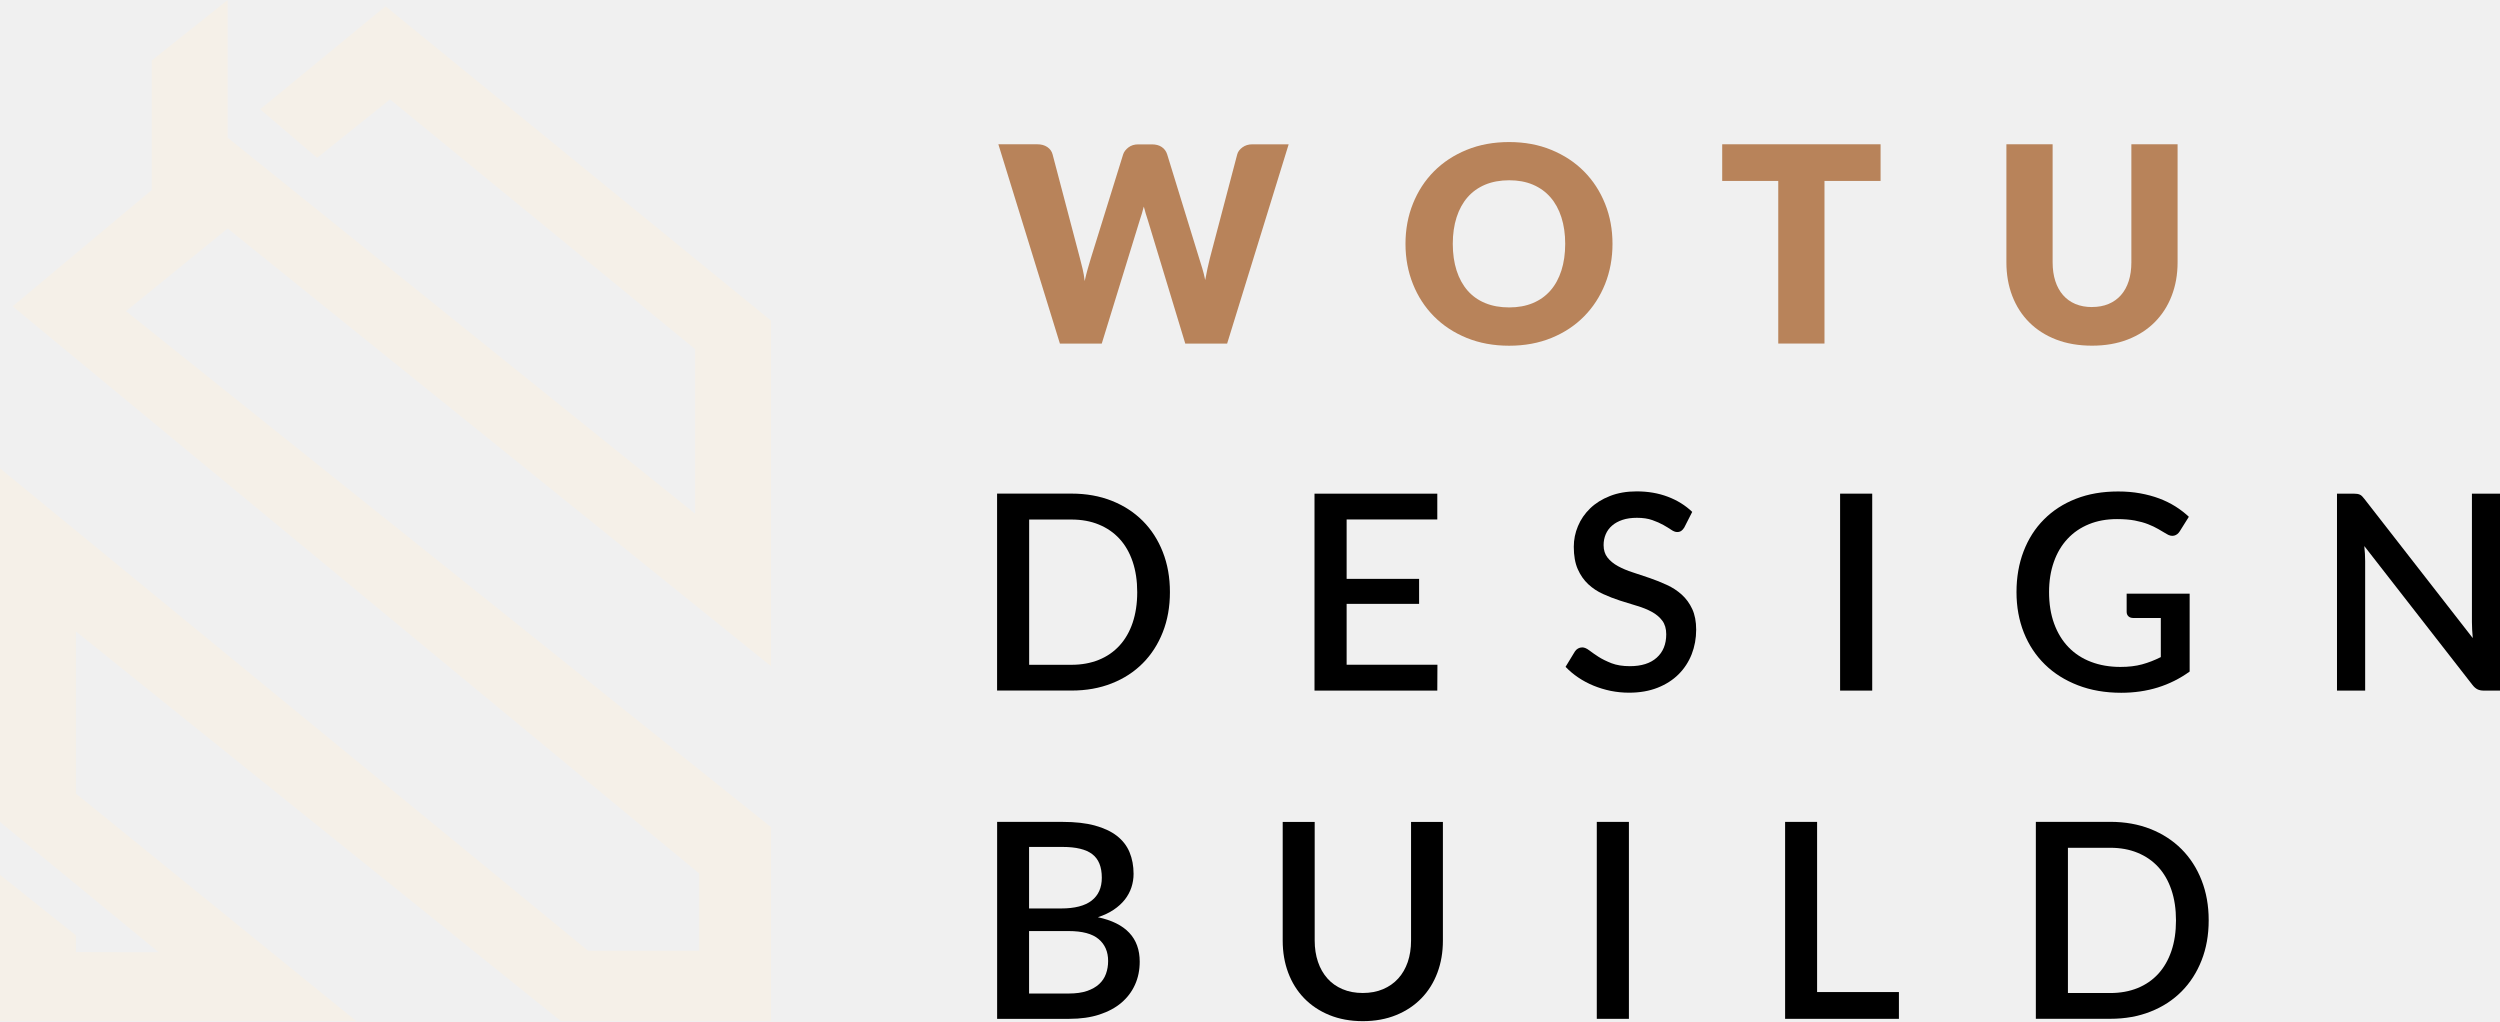
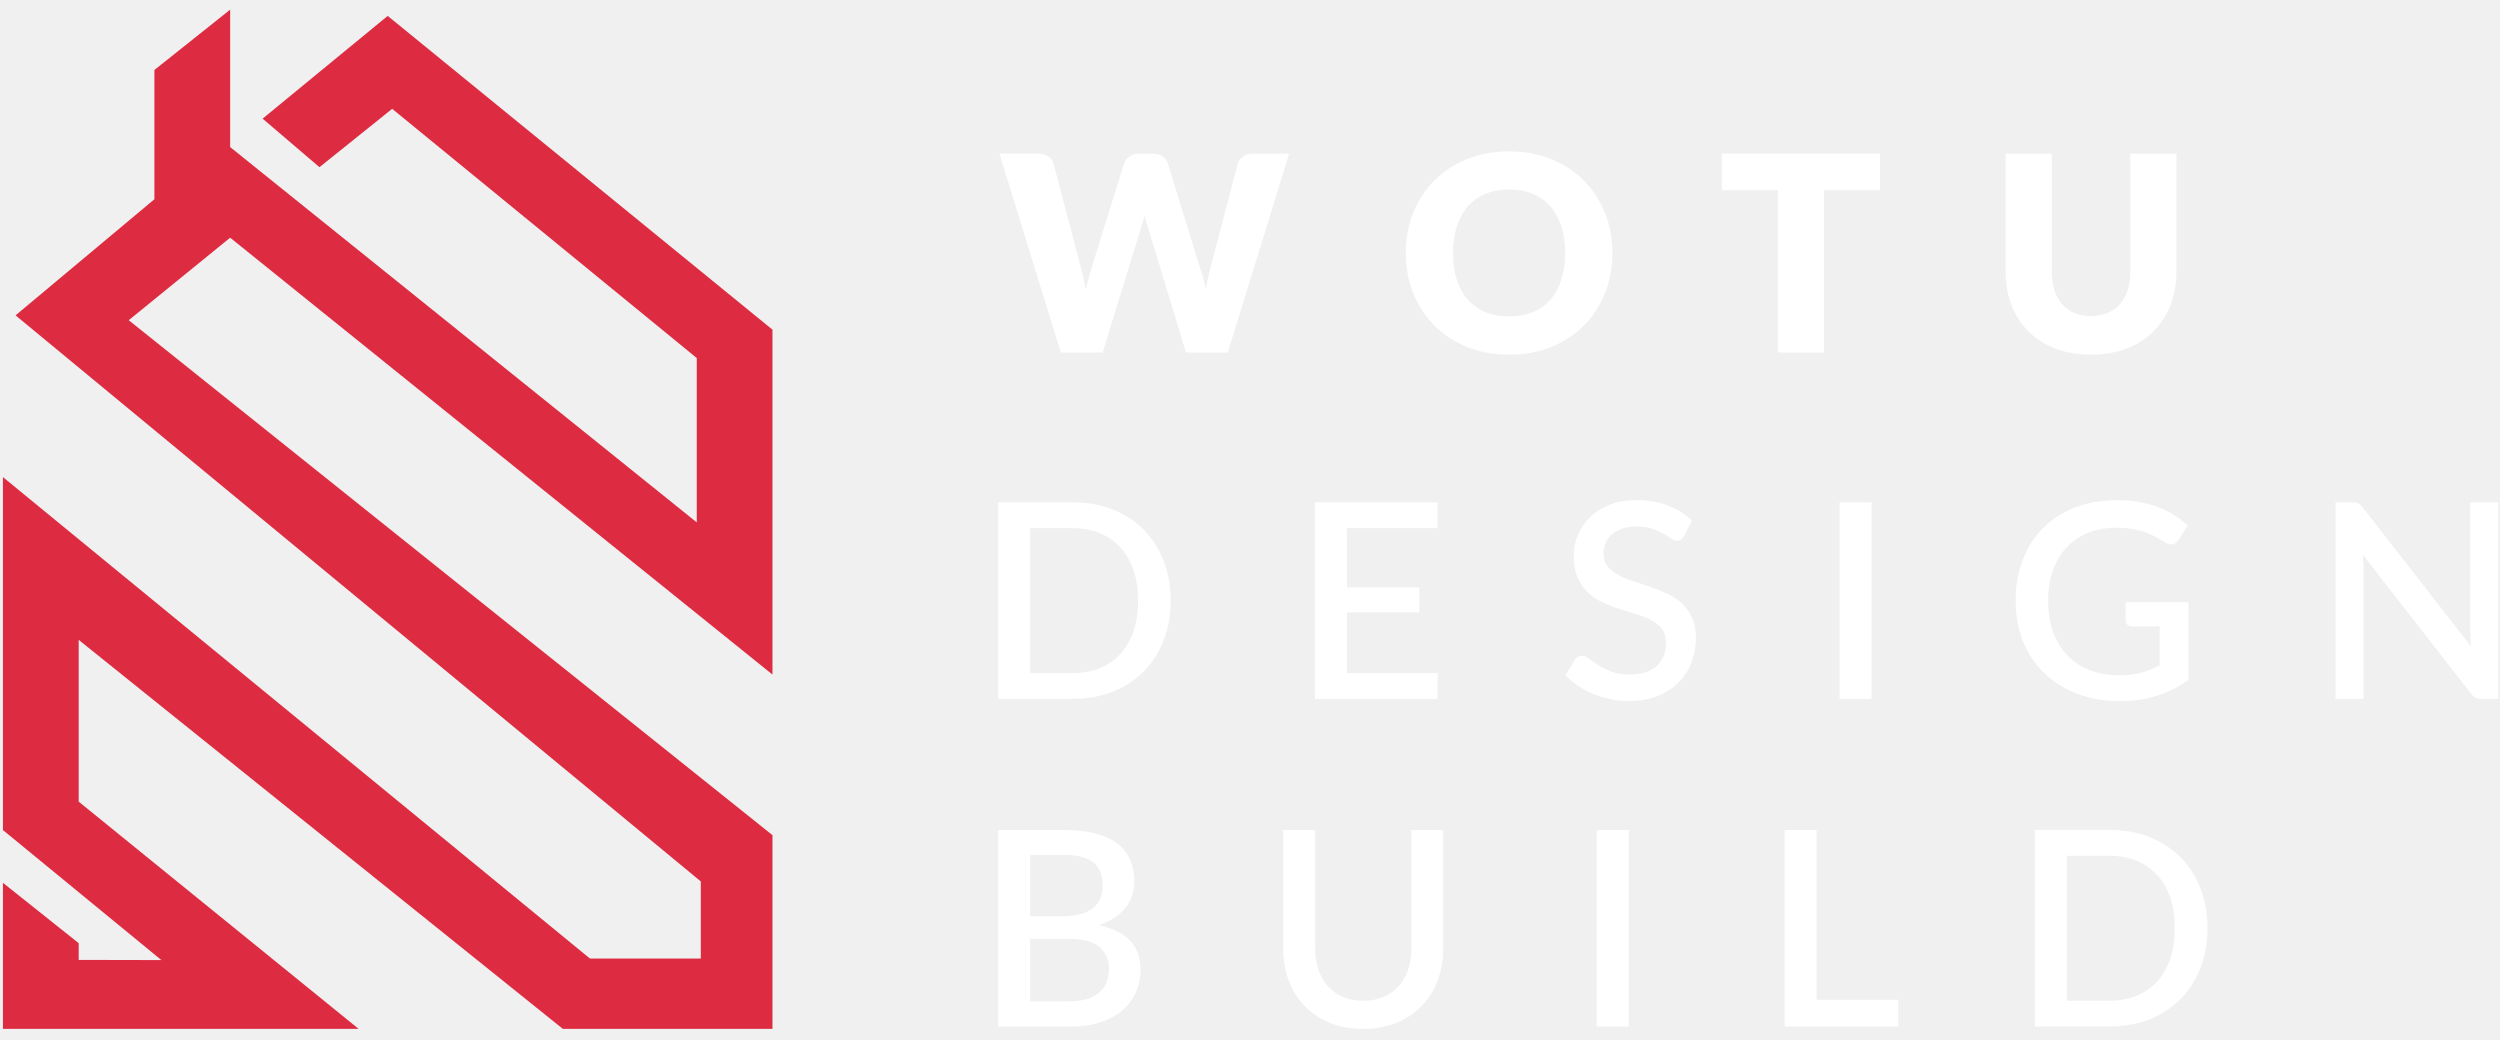
- <svg xmlns="http://www.w3.org/2000/svg" id="Layer_1" data-name="Layer 1" viewBox="0 0 561.94 229.53">
+ <svg xmlns="http://www.w3.org/2000/svg" width="563" height="234" viewBox="0 0 563 234" fill="none">
+   <g clip-path="url(#clip0_2_43)">
+     <path d="M17.72 216.17V212.4L0.66 198.81V231.7H80.76L17.72 180.53V144.1L126.75 231.7H173.96V188.08L28.99 72.11L51.83 53.53L173.96 151.91V74.24L87.31 3.58L59.14 26.72L71.94 37.65L88.32 24.51L156.91 80.63V117.64L51.83 33.12V2.17L34.77 15.76V44.87L3.5 71.02L157.82 198.5V215.86H132.85L0.66 107.44V186.93L36.34 216.21L17.72 216.17Z" fill="#DD2C42" />
+     <path d="M263.63 135.26C263.63 138.54 263.1 141.54 262.03 144.25C260.96 146.97 259.46 149.3 257.53 151.24C255.59 153.19 253.27 154.7 250.55 155.77C247.83 156.85 244.82 157.38 241.5 157.38H224.78V113.11H241.5C244.82 113.11 247.84 113.65 250.55 114.72C253.27 115.8 255.59 117.31 257.53 119.25C259.47 121.2 260.97 123.53 262.03 126.24C263.1 128.96 263.63 131.95 263.63 135.23M256.29 135.26C256.29 132.72 255.95 130.43 255.26 128.4C254.57 126.37 253.59 124.66 252.31 123.27C251.03 121.88 249.48 120.81 247.65 120.06C245.83 119.31 243.78 118.94 241.5 118.94H232V151.59H241.5C243.77 151.59 245.82 151.22 247.65 150.48C249.48 149.74 251.03 148.67 252.31 147.27C253.59 145.87 254.58 144.16 255.26 142.14C255.94 140.12 256.29 137.83 256.29 135.27" fill="white" />
+     <path d="M323.76 151.59L323.73 157.4H296.13V113.13H323.73V118.94H303.35V132.28H319.65V137.91H303.35V151.59H323.76Z" fill="white" />
+     <path d="M379.28 120.69C379.05 121.06 378.82 121.33 378.57 121.5C378.32 121.67 378.02 121.76 377.65 121.76C377.26 121.76 376.82 121.6 376.34 121.27C375.86 120.94 375.26 120.58 374.56 120.18C373.85 119.78 373.02 119.41 372.05 119.07C371.09 118.73 369.94 118.56 368.61 118.56C367.38 118.56 366.3 118.71 365.37 119.02C364.44 119.33 363.65 119.76 363.02 120.31C362.38 120.86 361.91 121.51 361.59 122.26C361.27 123.01 361.11 123.82 361.11 124.7C361.11 125.83 361.41 126.77 362 127.51C362.59 128.26 363.38 128.9 364.35 129.43C365.32 129.96 366.43 130.43 367.68 130.83C368.93 131.23 370.21 131.66 371.51 132.11C372.81 132.56 374.09 133.07 375.34 133.65C376.59 134.22 377.7 134.95 378.68 135.83C379.65 136.71 380.44 137.79 381.03 139.06C381.62 140.33 381.92 141.88 381.92 143.7C381.92 145.67 381.58 147.51 380.91 149.23C380.23 150.95 379.25 152.45 377.97 153.73C376.69 155.01 375.11 156.02 373.24 156.76C371.36 157.5 369.23 157.87 366.83 157.87C365.41 157.87 364.04 157.73 362.69 157.46C361.35 157.18 360.07 156.79 358.85 156.29C357.63 155.79 356.49 155.18 355.42 154.46C354.35 153.74 353.4 152.94 352.56 152.06L354.65 148.62C354.83 148.33 355.07 148.11 355.36 147.94C355.65 147.78 355.96 147.69 356.31 147.69C356.78 147.69 357.3 147.91 357.88 148.35C358.45 148.79 359.15 149.27 359.96 149.8C360.77 150.32 361.75 150.8 362.89 151.25C364.04 151.69 365.41 151.91 367.01 151.91C369.61 151.91 371.63 151.28 373.05 150C374.47 148.73 375.19 146.98 375.19 144.74C375.19 143.49 374.89 142.47 374.3 141.68C373.71 140.89 372.92 140.23 371.95 139.7C370.98 139.17 369.86 138.72 368.61 138.35C367.36 137.98 366.09 137.59 364.8 137.17C363.51 136.75 362.24 136.26 360.99 135.69C359.74 135.13 358.63 134.39 357.65 133.48C356.68 132.57 355.89 131.44 355.3 130.1C354.71 128.76 354.41 127.08 354.41 125.07C354.41 123.47 354.72 121.92 355.35 120.43C355.97 118.93 356.89 117.61 358.08 116.45C359.28 115.29 360.76 114.36 362.52 113.67C364.28 112.97 366.29 112.62 368.55 112.62C371.09 112.62 373.42 113.02 375.54 113.82C377.66 114.62 379.49 115.76 381.03 117.23L379.28 120.67V120.69Z" fill="white" />
+     <path d="M421.49 113.13H414.27V157.4H421.49V113.13Z" fill="white" />
+     <path d="M492.84 135.6V153.12C488.43 156.3 483.31 157.89 477.47 157.89C473.88 157.89 470.64 157.33 467.74 156.21C464.84 155.09 462.36 153.54 460.32 151.54C458.27 149.54 456.69 147.16 455.58 144.39C454.48 141.62 453.92 138.58 453.92 135.26C453.92 131.94 454.45 128.86 455.52 126.08C456.59 123.3 458.11 120.91 460.1 118.92C462.09 116.92 464.49 115.37 467.29 114.28C470.1 113.18 473.25 112.64 476.76 112.64C478.54 112.64 480.2 112.78 481.73 113.06C483.26 113.34 484.68 113.72 485.99 114.21C487.3 114.7 488.51 115.3 489.62 115.99C490.73 116.69 491.74 117.47 492.66 118.33L490.6 121.62C490.27 122.13 489.85 122.45 489.34 122.57C488.83 122.69 488.27 122.57 487.68 122.2C487.09 121.85 486.46 121.48 485.79 121.09C485.12 120.7 484.36 120.34 483.5 120C482.64 119.66 481.65 119.39 480.52 119.17C479.39 118.96 478.06 118.85 476.52 118.85C474.18 118.85 472.08 119.23 470.2 120C468.32 120.77 466.72 121.86 465.39 123.29C464.06 124.71 463.03 126.44 462.32 128.47C461.6 130.5 461.24 132.76 461.24 135.26C461.24 137.9 461.62 140.27 462.38 142.35C463.14 144.43 464.21 146.19 465.61 147.64C467 149.08 468.69 150.19 470.67 150.94C472.65 151.7 474.86 152.08 477.29 152.08C479.11 152.08 480.74 151.89 482.16 151.5C483.58 151.11 484.98 150.57 486.36 149.87V141.08H480.18C479.71 141.08 479.34 140.95 479.08 140.7C478.81 140.44 478.68 140.11 478.68 139.7V135.61H492.85L492.84 135.6Z" fill="white" />
+     <path d="M562.6 113.13V157.4H558.94C558.39 157.4 557.91 157.3 557.53 157.11C557.14 156.91 556.77 156.59 556.42 156.14L532.1 124.91C532.16 125.51 532.21 126.09 532.24 126.68C532.27 127.26 532.29 127.8 532.29 128.29V157.4H525.96V113.13H529.71C530.02 113.13 530.28 113.15 530.49 113.18C530.7 113.21 530.91 113.27 531.09 113.35C531.27 113.43 531.45 113.55 531.61 113.72C531.77 113.89 531.95 114.09 532.13 114.33L556.48 145.6C556.42 144.96 556.37 144.34 556.34 143.72C556.31 143.11 556.29 142.53 556.29 142V113.13H562.59H562.6Z" fill="white" />
+     <path d="M239.5 186.91C242.33 186.91 244.75 187.18 246.76 187.73C248.77 188.28 250.42 189.05 251.71 190.05C253 191.06 253.95 192.28 254.55 193.72C255.15 195.16 255.46 196.79 255.46 198.59C255.46 199.64 255.3 200.64 254.98 201.62C254.66 202.59 254.17 203.51 253.51 204.36C252.84 205.21 252.01 205.97 251 206.65C249.99 207.33 248.81 207.89 247.43 208.34C253.7 209.67 256.84 213 256.84 218.33C256.84 220.22 256.49 221.94 255.78 223.51C255.07 225.08 254.05 226.43 252.71 227.57C251.37 228.71 249.71 229.59 247.75 230.23C245.78 230.87 243.54 231.18 241.02 231.18H224.79V186.91H239.52H239.5ZM231.97 192.53V206.36H239.16C242.23 206.36 244.53 205.77 246.05 204.58C247.57 203.39 248.32 201.68 248.32 199.45C248.32 197.01 247.61 195.25 246.18 194.16C244.76 193.07 242.53 192.53 239.49 192.53H231.96H231.97ZM240.88 225.49C242.5 225.49 243.87 225.3 244.98 224.92C246.1 224.54 247.01 224.02 247.72 223.37C248.43 222.72 248.94 221.94 249.26 221.05C249.58 220.16 249.74 219.2 249.74 218.18C249.74 216.09 249.03 214.45 247.6 213.25C246.18 212.05 243.93 211.45 240.85 211.45H231.97V225.5H240.89L240.88 225.49Z" fill="white" />
+     <path d="M306.98 225.37C308.68 225.37 310.2 225.08 311.54 224.51C312.88 223.94 314.02 223.14 314.95 222.11C315.88 221.09 316.59 219.85 317.09 218.41C317.58 216.96 317.83 215.36 317.83 213.6V186.92H324.99V213.6C324.99 216.2 324.58 218.61 323.75 220.82C322.92 223.03 321.73 224.94 320.17 226.55C318.61 228.16 316.72 229.42 314.5 230.33C312.28 231.24 309.77 231.7 306.99 231.7C304.21 231.7 301.7 231.24 299.47 230.33C297.25 229.42 295.36 228.16 293.8 226.55C292.24 224.94 291.05 223.03 290.22 220.82C289.39 218.61 288.98 216.2 288.98 213.6V186.92H296.17V213.57C296.17 215.33 296.42 216.94 296.91 218.38C297.4 219.83 298.11 221.06 299.03 222.1C299.95 223.14 301.08 223.94 302.43 224.51C303.77 225.09 305.29 225.37 307 225.37" fill="white" />
+     <path d="M366.8 186.91H359.58V231.18H366.8V186.91Z" fill="white" />
+     <path d="M427.49 225.15V231.18H401.91V186.91H409.1V225.15H427.49Z" fill="white" />
+     <path d="M497.12 209.04C497.12 212.32 496.59 215.32 495.52 218.03C494.45 220.75 492.95 223.08 491.02 225.02C489.08 226.97 486.76 228.48 484.04 229.55C481.32 230.63 478.31 231.16 474.99 231.16H458.27V186.89H474.99C478.31 186.89 481.33 187.43 484.04 188.5C486.76 189.58 489.08 191.09 491.02 193.03C492.96 194.98 494.46 197.31 495.52 200.02C496.59 202.74 497.12 205.73 497.12 209.01M489.77 209.04C489.77 206.5 489.43 204.21 488.74 202.18C488.05 200.15 487.07 198.44 485.79 197.05C484.51 195.66 482.96 194.59 481.13 193.84C479.31 193.09 477.26 192.72 474.98 192.72H465.48V225.37H474.98C477.25 225.37 479.3 225 481.13 224.26C482.95 223.52 484.51 222.45 485.79 221.05C487.07 219.65 488.05 217.94 488.74 215.92C489.43 213.9 489.77 211.61 489.77 209.05" fill="white" />
+     <path d="M225.08 34.59H233.81C234.71 34.59 235.46 34.8 236.07 35.21C236.67 35.62 237.07 36.16 237.25 36.84L243.4 60.2C243.6 60.96 243.81 61.77 244.01 62.63C244.21 63.49 244.37 64.39 244.47 65.34C244.68 64.38 244.9 63.47 245.15 62.62C245.4 61.77 245.63 60.97 245.86 60.21L253.12 36.85C253.31 36.28 253.7 35.76 254.3 35.3C254.9 34.84 255.64 34.61 256.5 34.61H259.57C260.47 34.61 261.22 34.81 261.8 35.21C262.39 35.61 262.79 36.16 263.01 36.85L270.2 60.21C270.42 60.93 270.66 61.69 270.91 62.5C271.16 63.31 271.37 64.18 271.56 65.1C271.72 64.2 271.89 63.34 272.07 62.52C272.24 61.7 272.42 60.93 272.61 60.21L278.76 36.85C278.92 36.26 279.31 35.73 279.93 35.28C280.55 34.83 281.28 34.6 282.14 34.6H290.32L276.49 79.39H267.08L258.66 51.63C258.52 51.2 258.37 50.73 258.21 50.22C258.06 49.71 257.91 49.16 257.76 48.59C257.62 49.16 257.47 49.71 257.31 50.22C257.16 50.73 257.01 51.2 256.86 51.63L248.31 79.39H238.9L225.07 34.6L225.08 34.59Z" fill="white" />
+     <path d="M363.11 56.97C363.11 60.21 362.55 63.22 361.44 66.01C360.32 68.8 358.75 71.22 356.72 73.28C354.69 75.34 352.25 76.95 349.39 78.12C346.53 79.29 343.36 79.87 339.88 79.87C336.4 79.87 333.22 79.29 330.35 78.12C327.48 76.95 325.03 75.34 322.99 73.28C320.95 71.22 319.37 68.8 318.26 66.01C317.14 63.22 316.58 60.21 316.58 56.97C316.58 53.73 317.14 50.72 318.26 47.93C319.38 45.14 320.95 42.72 322.99 40.67C325.03 38.62 327.48 37.01 330.35 35.84C333.22 34.67 336.4 34.09 339.88 34.09C343.36 34.09 346.54 34.68 349.39 35.86C352.25 37.04 354.69 38.65 356.72 40.7C358.75 42.75 360.32 45.17 361.44 47.96C362.56 50.75 363.11 53.75 363.11 56.97ZM352.48 56.97C352.48 54.76 352.19 52.76 351.62 50.99C351.05 49.22 350.22 47.71 349.15 46.49C348.07 45.26 346.76 44.32 345.2 43.66C343.64 43 341.87 42.68 339.88 42.68C337.89 42.68 336.08 43.01 334.51 43.66C332.94 44.32 331.62 45.26 330.54 46.49C329.47 47.72 328.64 49.22 328.07 50.99C327.5 52.76 327.21 54.76 327.21 56.97C327.21 59.18 327.5 61.21 328.07 62.98C328.64 64.75 329.47 66.25 330.54 67.48C331.62 68.71 332.94 69.65 334.51 70.29C336.08 70.94 337.87 71.26 339.88 71.26C341.89 71.26 343.64 70.94 345.2 70.29C346.76 69.64 348.07 68.71 349.15 67.48C350.23 66.25 351.05 64.75 351.62 62.98C352.19 61.21 352.48 59.2 352.48 56.97Z" fill="white" />
+     <path d="M423.37 34.59V42.83H410.76V79.39H400.37V42.83H387.77V34.59H423.37Z" fill="white" />
+     <path d="M470.9 71.18C472.29 71.18 473.54 70.95 474.63 70.49C475.73 70.03 476.65 69.37 477.41 68.51C478.17 67.65 478.75 66.6 479.15 65.36C479.55 64.12 479.75 62.71 479.75 61.13V34.6H490.14V61.13C490.14 63.88 489.69 66.4 488.8 68.69C487.91 70.99 486.63 72.96 484.97 74.62C483.31 76.28 481.29 77.57 478.92 78.49C476.54 79.41 473.87 79.87 470.9 79.87C467.93 79.87 465.22 79.41 462.84 78.49C460.46 77.57 458.45 76.28 456.79 74.62C455.13 72.96 453.86 70.98 452.98 68.69C452.1 66.4 451.66 63.87 451.66 61.13V34.6H462.05V61.1C462.05 62.68 462.25 64.09 462.65 65.33C463.05 66.57 463.63 67.63 464.39 68.5C465.15 69.37 466.08 70.04 467.17 70.5C468.27 70.96 469.51 71.19 470.91 71.19" fill="white" />
+   </g>
  <defs>
-     <style>
-       .cls-1 {
-         fill: #B8835A;
-       }
- 
-       .cls-2 {
-         fill: #F5F0E8;
-       }
-     </style>
+     <clipPath id="clip0_2_43">
+       <rect width="562.87" height="233.89" fill="white" />
+     </clipPath>
  </defs>
-   <polygon class="cls-2" points="17.06 214 17.06 210.24 0 196.64 0 229.53 80.1 229.53 17.06 178.37 17.06 141.93 126.09 229.53 173.3 229.53 173.3 185.91 28.32 69.94 51.17 51.36 173.3 149.74 173.3 72.07 86.65 1.41 58.48 24.56 71.28 35.48 87.66 22.34 156.24 78.47 156.24 115.47 51.17 30.95 51.17 0 34.11 13.59 34.11 42.71 2.84 68.85 157.16 196.34 157.16 213.7 132.18 213.7 0 105.27 0 184.76 35.68 214.05 17.06 214" />
-   <g>
-     <path d="M262.97,133.1c0,3.28-.53,6.28-1.6,8.99-1.07,2.72-2.57,5.05-4.5,6.99-1.94,1.95-4.26,3.46-6.98,4.53-2.72,1.08-5.73,1.61-9.05,1.61h-16.72v-44.27h16.72c3.32,0,6.34.54,9.05,1.61,2.72,1.08,5.04,2.59,6.98,4.53,1.94,1.95,3.44,4.28,4.5,6.99,1.07,2.72,1.6,5.71,1.6,8.99M255.62,133.1c0-2.54-.34-4.83-1.03-6.86-.69-2.03-1.67-3.74-2.95-5.13-1.28-1.39-2.83-2.46-4.66-3.21-1.82-.75-3.87-1.12-6.15-1.12h-9.5v32.65h9.5c2.27,0,4.32-.37,6.15-1.11s3.38-1.81,4.66-3.21c1.28-1.4,2.27-3.11,2.95-5.13.68-2.02,1.03-4.31,1.03-6.87" />
-     <polygon points="323.1 149.42 323.07 155.23 295.47 155.23 295.47 110.96 323.07 110.96 323.07 116.77 302.69 116.77 302.69 130.11 318.98 130.11 318.98 135.74 302.69 135.74 302.69 149.42 323.1 149.42" />
-     <path d="M378.62,118.52c-.23.37-.46.64-.71.81-.25.17-.55.26-.92.26-.39,0-.83-.16-1.31-.49-.48-.33-1.08-.69-1.78-1.09-.71-.4-1.54-.77-2.51-1.11-.96-.34-2.11-.51-3.44-.51-1.23,0-2.31.15-3.24.46-.93.31-1.72.74-2.35,1.29-.64.55-1.11,1.2-1.43,1.95-.32.75-.48,1.56-.48,2.44,0,1.13.3,2.07.89,2.81.59.75,1.38,1.39,2.35,1.92.97.53,2.08,1,3.33,1.4,1.25.4,2.53.83,3.83,1.28,1.3.45,2.58.96,3.83,1.54,1.25.57,2.36,1.3,3.34,2.18.97.88,1.76,1.96,2.35,3.23.59,1.27.89,2.82.89,4.64,0,1.97-.34,3.81-1.01,5.53-.68,1.72-1.66,3.22-2.94,4.5-1.28,1.28-2.86,2.29-4.73,3.03-1.88.74-4.01,1.11-6.41,1.11-1.42,0-2.79-.14-4.14-.41-1.34-.28-2.62-.67-3.84-1.17-1.22-.5-2.36-1.11-3.43-1.83-1.07-.72-2.02-1.52-2.86-2.4l2.09-3.44c.18-.29.42-.51.71-.68.29-.16.6-.25.95-.25.47,0,.99.22,1.57.66.57.44,1.27.92,2.08,1.45.81.52,1.79,1,2.93,1.45,1.15.44,2.52.66,4.12.66,2.6,0,4.62-.63,6.04-1.91,1.42-1.27,2.14-3.02,2.14-5.26,0-1.25-.3-2.27-.89-3.06s-1.38-1.45-2.35-1.98c-.97-.53-2.09-.98-3.34-1.35-1.25-.37-2.52-.76-3.81-1.18-1.29-.42-2.56-.91-3.81-1.48-1.25-.56-2.36-1.3-3.34-2.21-.97-.91-1.76-2.04-2.35-3.38-.59-1.34-.89-3.02-.89-5.03,0-1.6.31-3.15.94-4.64.62-1.5,1.54-2.82,2.73-3.98,1.2-1.16,2.68-2.09,4.44-2.78,1.76-.7,3.77-1.05,6.03-1.05,2.54,0,4.87.4,6.99,1.2,2.12.8,3.95,1.94,5.49,3.41l-1.75,3.44Z" />
-     <rect x="413.61" y="110.96" width="7.22" height="44.27" />
-     <path d="M492.18,133.43v17.52c-4.41,3.18-9.53,4.77-15.37,4.77-3.59,0-6.83-.56-9.73-1.68-2.9-1.12-5.38-2.67-7.42-4.67-2.05-2-3.63-4.38-4.74-7.15-1.1-2.77-1.66-5.81-1.66-9.13s.53-6.4,1.6-9.18c1.07-2.78,2.59-5.17,4.58-7.16,1.99-2,4.39-3.55,7.19-4.64,2.81-1.1,5.96-1.64,9.47-1.64,1.78,0,3.44.14,4.97.42,1.53.28,2.95.66,4.26,1.15,1.31.49,2.52,1.09,3.63,1.78,1.11.7,2.12,1.48,3.04,2.34l-2.06,3.29c-.33.51-.75.83-1.26.95-.51.12-1.07,0-1.66-.37-.59-.35-1.22-.72-1.89-1.11-.67-.39-1.43-.75-2.29-1.09-.86-.34-1.85-.61-2.98-.83-1.13-.21-2.46-.32-4-.32-2.34,0-4.44.38-6.32,1.15-1.88.77-3.48,1.86-4.81,3.29-1.33,1.42-2.36,3.15-3.07,5.18-.72,2.03-1.08,4.29-1.08,6.79,0,2.64.38,5.01,1.14,7.09.76,2.08,1.83,3.84,3.23,5.29,1.39,1.44,3.08,2.55,5.06,3.3,1.98.76,4.19,1.14,6.62,1.14,1.82,0,3.45-.19,4.87-.58,1.42-.39,2.82-.93,4.2-1.63v-8.79h-6.18c-.47,0-.84-.13-1.1-.38-.27-.26-.4-.59-.4-1v-4.09h14.17Z" />
-     <path d="M561.94,110.96v44.27h-3.66c-.55,0-1.03-.1-1.41-.29-.39-.2-.76-.52-1.11-.97l-24.32-31.23c.06.6.11,1.18.14,1.77.03.58.05,1.12.05,1.61v29.11h-6.33v-44.27h3.75c.31,0,.57.02.78.05.21.03.42.09.6.17.18.08.36.2.52.37.16.17.34.37.52.61l24.35,31.27c-.06-.64-.11-1.26-.14-1.88-.03-.61-.05-1.19-.05-1.72v-28.87h6.3Z" />
-     <path d="M238.84,184.74c2.83,0,5.25.27,7.26.82s3.66,1.32,4.95,2.32c1.29,1.01,2.24,2.23,2.84,3.67.6,1.44.91,3.07.91,4.87,0,1.05-.16,2.05-.48,3.03-.32.97-.81,1.89-1.47,2.74-.67.85-1.5,1.61-2.51,2.29-1.01.68-2.19,1.24-3.57,1.69,6.27,1.33,9.41,4.66,9.41,9.99,0,1.89-.35,3.61-1.06,5.18-.71,1.57-1.73,2.92-3.07,4.06s-3,2.02-4.96,2.66c-1.97.64-4.21.95-6.73.95h-16.23v-44.27h14.73ZM231.31,190.37v13.83h7.19c3.07,0,5.37-.59,6.89-1.78,1.52-1.19,2.27-2.9,2.27-5.13,0-2.44-.71-4.2-2.14-5.29-1.42-1.09-3.65-1.63-6.69-1.63h-7.53ZM240.22,223.32c1.62,0,2.99-.19,4.1-.57,1.12-.38,2.03-.9,2.74-1.55.71-.65,1.22-1.43,1.54-2.32.32-.89.48-1.85.48-2.87,0-2.09-.71-3.73-2.14-4.93-1.42-1.2-3.67-1.8-6.75-1.8h-8.88v14.05h8.92Z" />
-     <path d="M306.32,223.2c1.7,0,3.22-.29,4.56-.86,1.34-.57,2.48-1.37,3.41-2.4.93-1.02,1.64-2.26,2.14-3.7.49-1.45.74-3.05.74-4.81v-26.68h7.16v26.68c0,2.6-.41,5.01-1.24,7.22-.83,2.21-2.02,4.12-3.58,5.73-1.56,1.61-3.45,2.87-5.67,3.78-2.22.91-4.73,1.37-7.51,1.37s-5.29-.46-7.52-1.37c-2.22-.91-4.11-2.17-5.67-3.78-1.56-1.61-2.75-3.52-3.58-5.73-.83-2.21-1.24-4.62-1.24-7.22v-26.68h7.19v26.65c0,1.76.25,3.37.74,4.81.49,1.45,1.2,2.68,2.12,3.72.92,1.04,2.05,1.84,3.4,2.41,1.34.58,2.86.86,4.57.86" />
-     <rect x="358.92" y="184.74" width="7.22" height="44.27" />
-     <polygon points="426.83 222.99 426.83 229.01 401.25 229.01 401.25 184.74 408.44 184.74 408.44 222.99 426.83 222.99" />
-     <path d="M496.46,206.88c0,3.28-.53,6.28-1.6,8.99-1.07,2.72-2.57,5.05-4.5,6.99-1.94,1.95-4.26,3.46-6.98,4.53-2.72,1.08-5.73,1.61-9.05,1.61h-16.72v-44.27h16.72c3.32,0,6.34.54,9.05,1.61,2.72,1.08,5.04,2.59,6.98,4.53,1.94,1.95,3.44,4.28,4.5,6.99,1.07,2.72,1.6,5.71,1.6,8.99M489.11,206.88c0-2.54-.34-4.83-1.03-6.86-.69-2.03-1.67-3.74-2.95-5.13-1.28-1.39-2.83-2.46-4.66-3.21-1.82-.75-3.87-1.12-6.15-1.12h-9.5v32.65h9.5c2.27,0,4.32-.37,6.15-1.11,1.82-.74,3.38-1.81,4.66-3.21,1.28-1.4,2.26-3.11,2.95-5.13.69-2.02,1.03-4.31,1.03-6.87" />
-     <path class="cls-1" d="M224.42,32.43h8.73c.9,0,1.65.21,2.26.62.6.41,1,.95,1.18,1.63l6.15,23.36c.2.76.41,1.57.61,2.43.2.86.36,1.76.46,2.71.21-.96.43-1.87.68-2.72.25-.85.48-1.65.71-2.41l7.26-23.36c.19-.57.58-1.09,1.18-1.55.6-.46,1.34-.69,2.2-.69h3.07c.9,0,1.65.2,2.23.6.59.4.99.95,1.21,1.64l7.19,23.36c.22.72.46,1.48.71,2.29.25.81.46,1.68.65,2.6.16-.9.33-1.76.51-2.58.17-.82.35-1.59.54-2.31l6.15-23.36c.16-.59.55-1.12,1.17-1.57.62-.45,1.35-.68,2.21-.68h8.18l-13.83,44.79h-9.41l-8.42-27.76c-.14-.43-.29-.9-.45-1.41-.15-.51-.3-1.06-.45-1.63-.14.57-.29,1.12-.45,1.63-.15.51-.3.98-.45,1.41l-8.55,27.76h-9.41l-13.83-44.79Z" />
-     <path class="cls-1" d="M362.45,54.81c0,3.24-.56,6.25-1.67,9.04-1.12,2.79-2.69,5.21-4.72,7.27s-4.47,3.67-7.33,4.84c-2.86,1.17-6.03,1.75-9.51,1.75s-6.66-.58-9.53-1.75c-2.87-1.17-5.32-2.78-7.36-4.84-2.04-2.06-3.62-4.48-4.73-7.27-1.12-2.79-1.68-5.8-1.68-9.04s.56-6.25,1.68-9.04,2.69-5.21,4.73-7.26c2.04-2.05,4.49-3.66,7.36-4.83,2.87-1.17,6.05-1.75,9.53-1.75s6.66.59,9.51,1.77c2.86,1.18,5.3,2.79,7.33,4.84,2.03,2.05,3.6,4.47,4.72,7.26,1.12,2.79,1.67,5.79,1.67,9.01M351.82,54.81c0-2.21-.29-4.21-.86-5.98-.57-1.77-1.4-3.28-2.47-4.5-1.08-1.23-2.39-2.17-3.95-2.83-1.56-.66-3.33-.98-5.32-.98s-3.8.33-5.37.98c-1.57.66-2.89,1.6-3.97,2.83-1.07,1.23-1.9,2.73-2.47,4.5-.57,1.77-.86,3.77-.86,5.98s.29,4.24.86,6.01c.57,1.77,1.4,3.27,2.47,4.5,1.08,1.23,2.4,2.17,3.97,2.81,1.57.65,3.36.97,5.37.97s3.76-.32,5.32-.97c1.56-.65,2.87-1.58,3.95-2.81,1.08-1.23,1.9-2.73,2.47-4.5.57-1.77.86-3.78.86-6.01" />
-     <polygon class="cls-1" points="422.71 32.43 422.71 40.67 410.1 40.67 410.1 77.22 399.71 77.22 399.71 40.67 387.11 40.67 387.11 32.43 422.71 32.43" />
-     <path class="cls-1" d="M470.23,69.01c1.39,0,2.64-.23,3.73-.69,1.1-.46,2.02-1.12,2.78-1.98.76-.86,1.34-1.91,1.74-3.15.4-1.24.6-2.65.6-4.23v-26.53h10.39v26.53c0,2.75-.45,5.27-1.34,7.56-.89,2.3-2.17,4.27-3.83,5.93-1.66,1.66-3.68,2.95-6.05,3.87-2.38.92-5.05,1.38-8.02,1.38s-5.68-.46-8.06-1.38c-2.38-.92-4.39-2.21-6.05-3.87-1.66-1.66-2.93-3.64-3.81-5.93-.88-2.29-1.32-4.82-1.32-7.56v-26.53h10.39v26.5c0,1.58.2,2.99.6,4.23.4,1.24.98,2.3,1.74,3.17.76.87,1.69,1.54,2.78,2,1.1.46,2.34.69,3.74.69" />
-   </g>
</svg>
